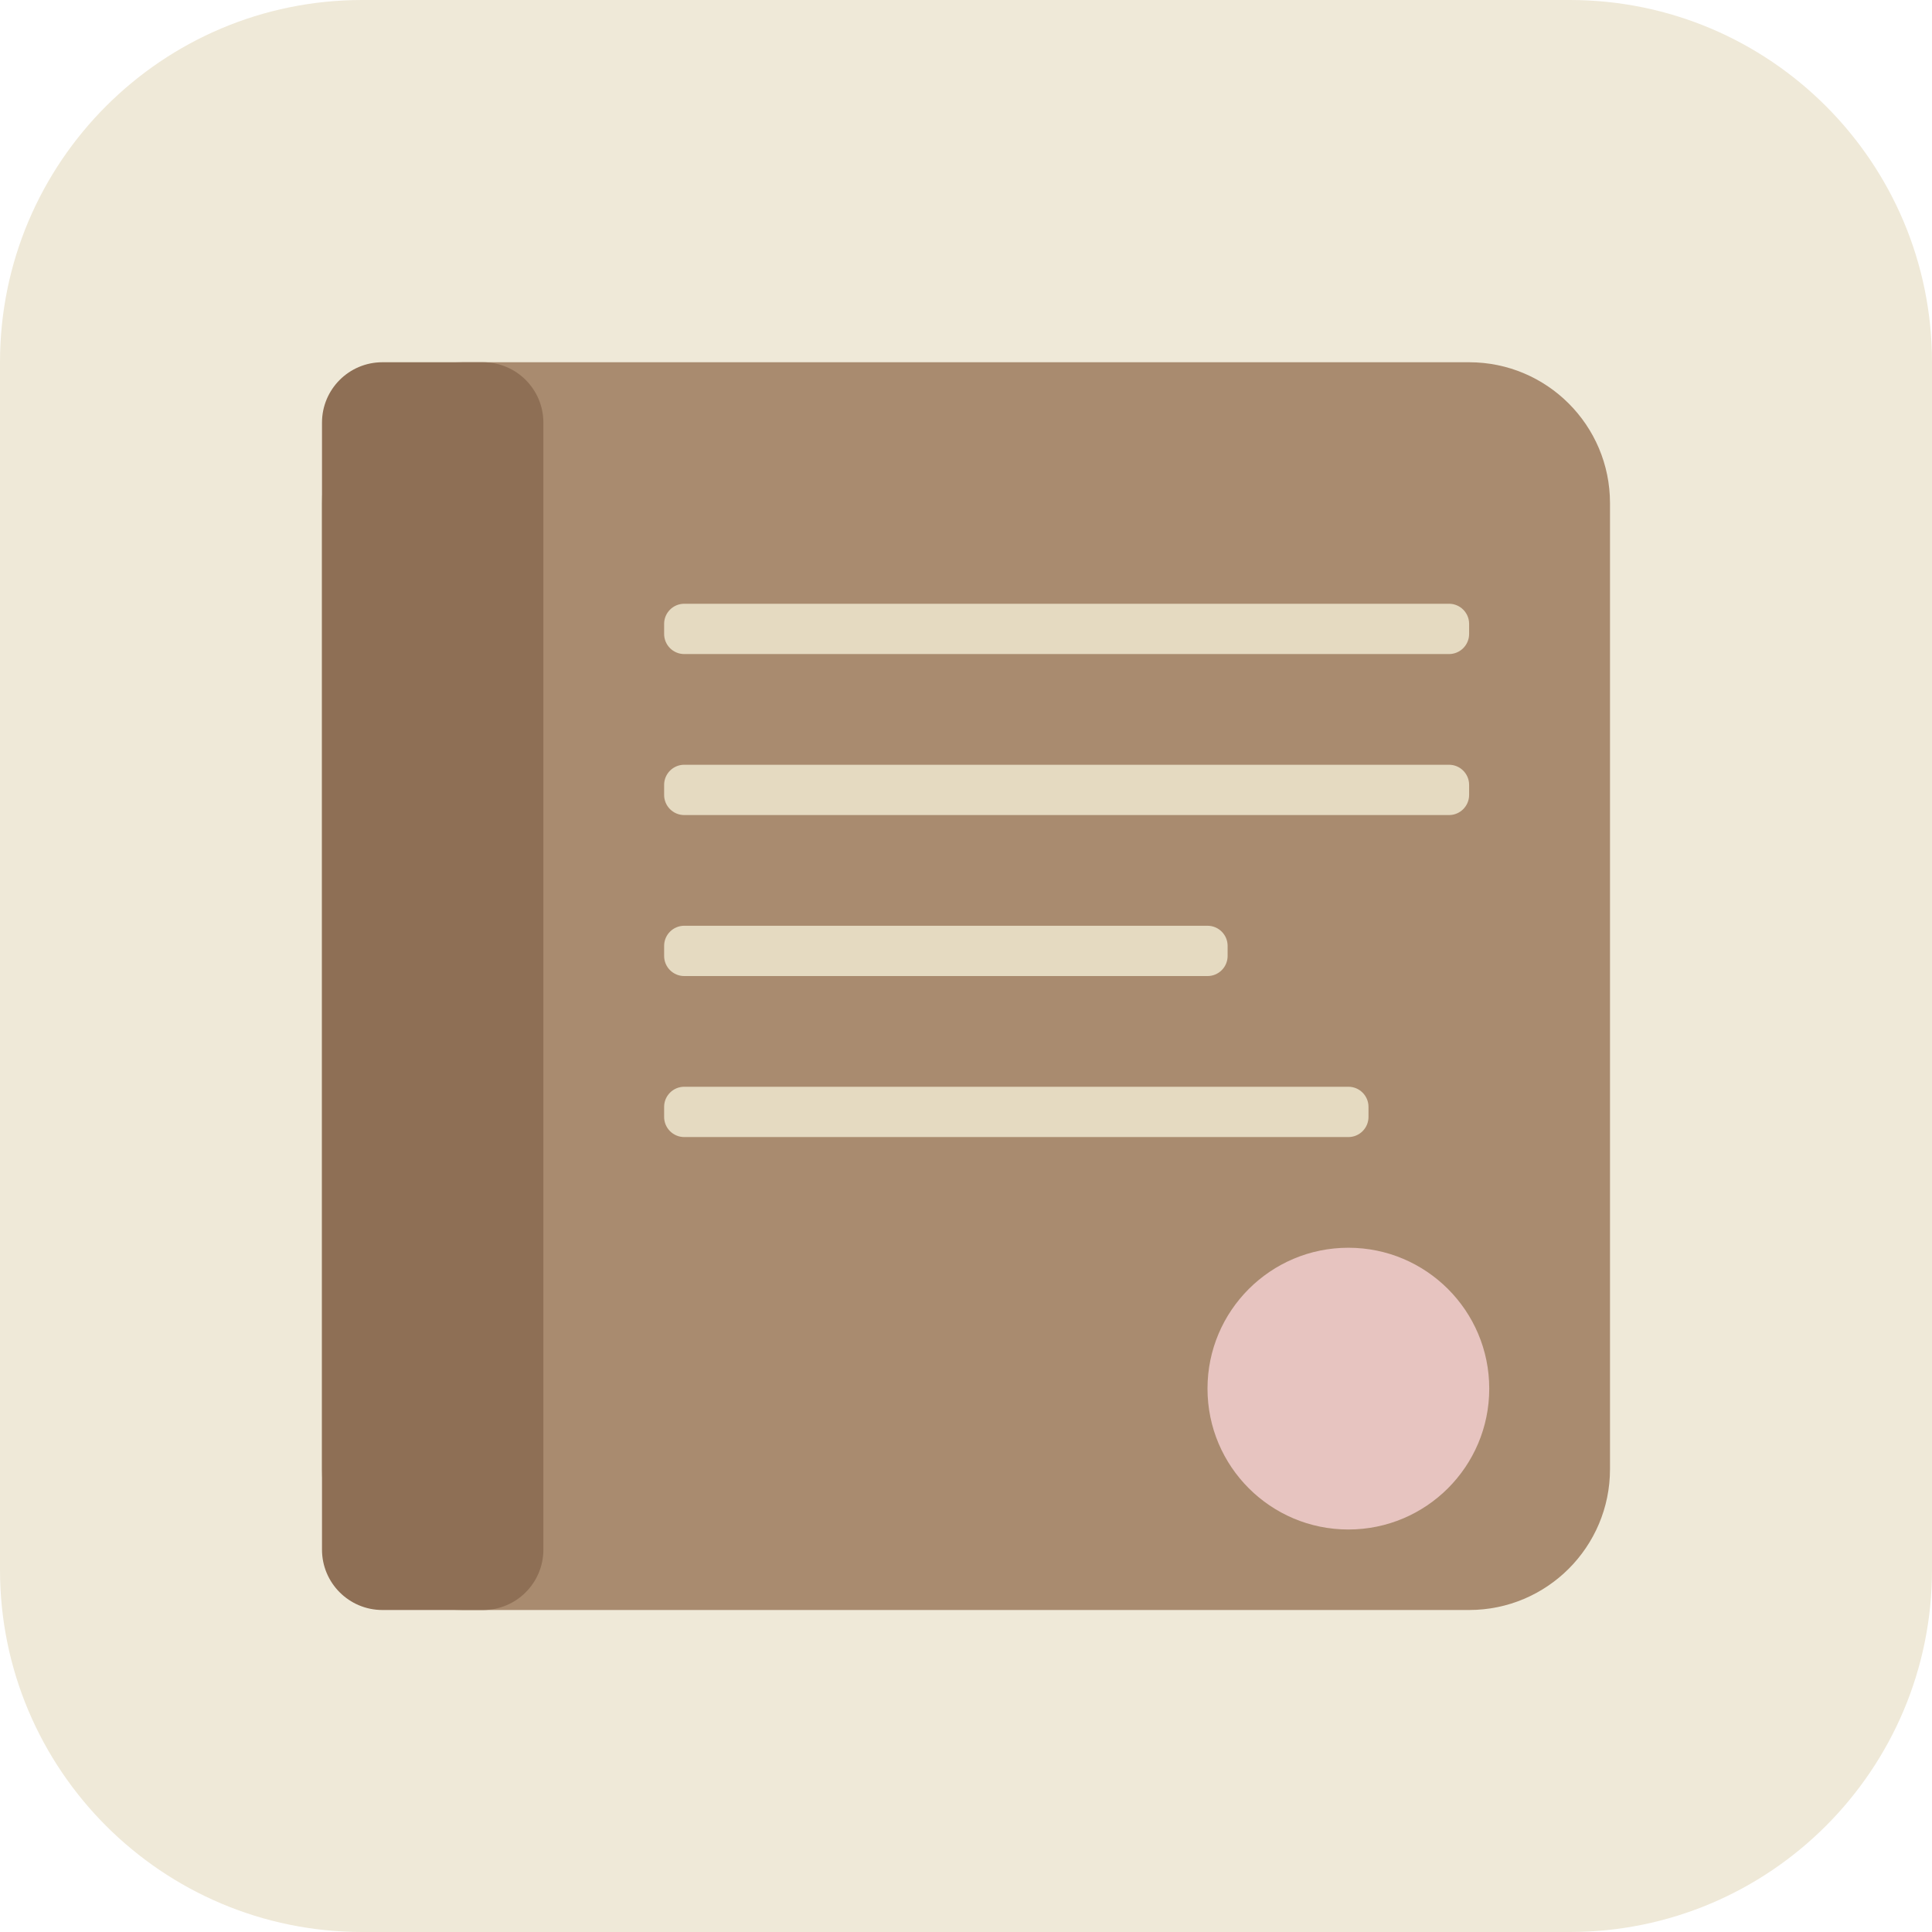
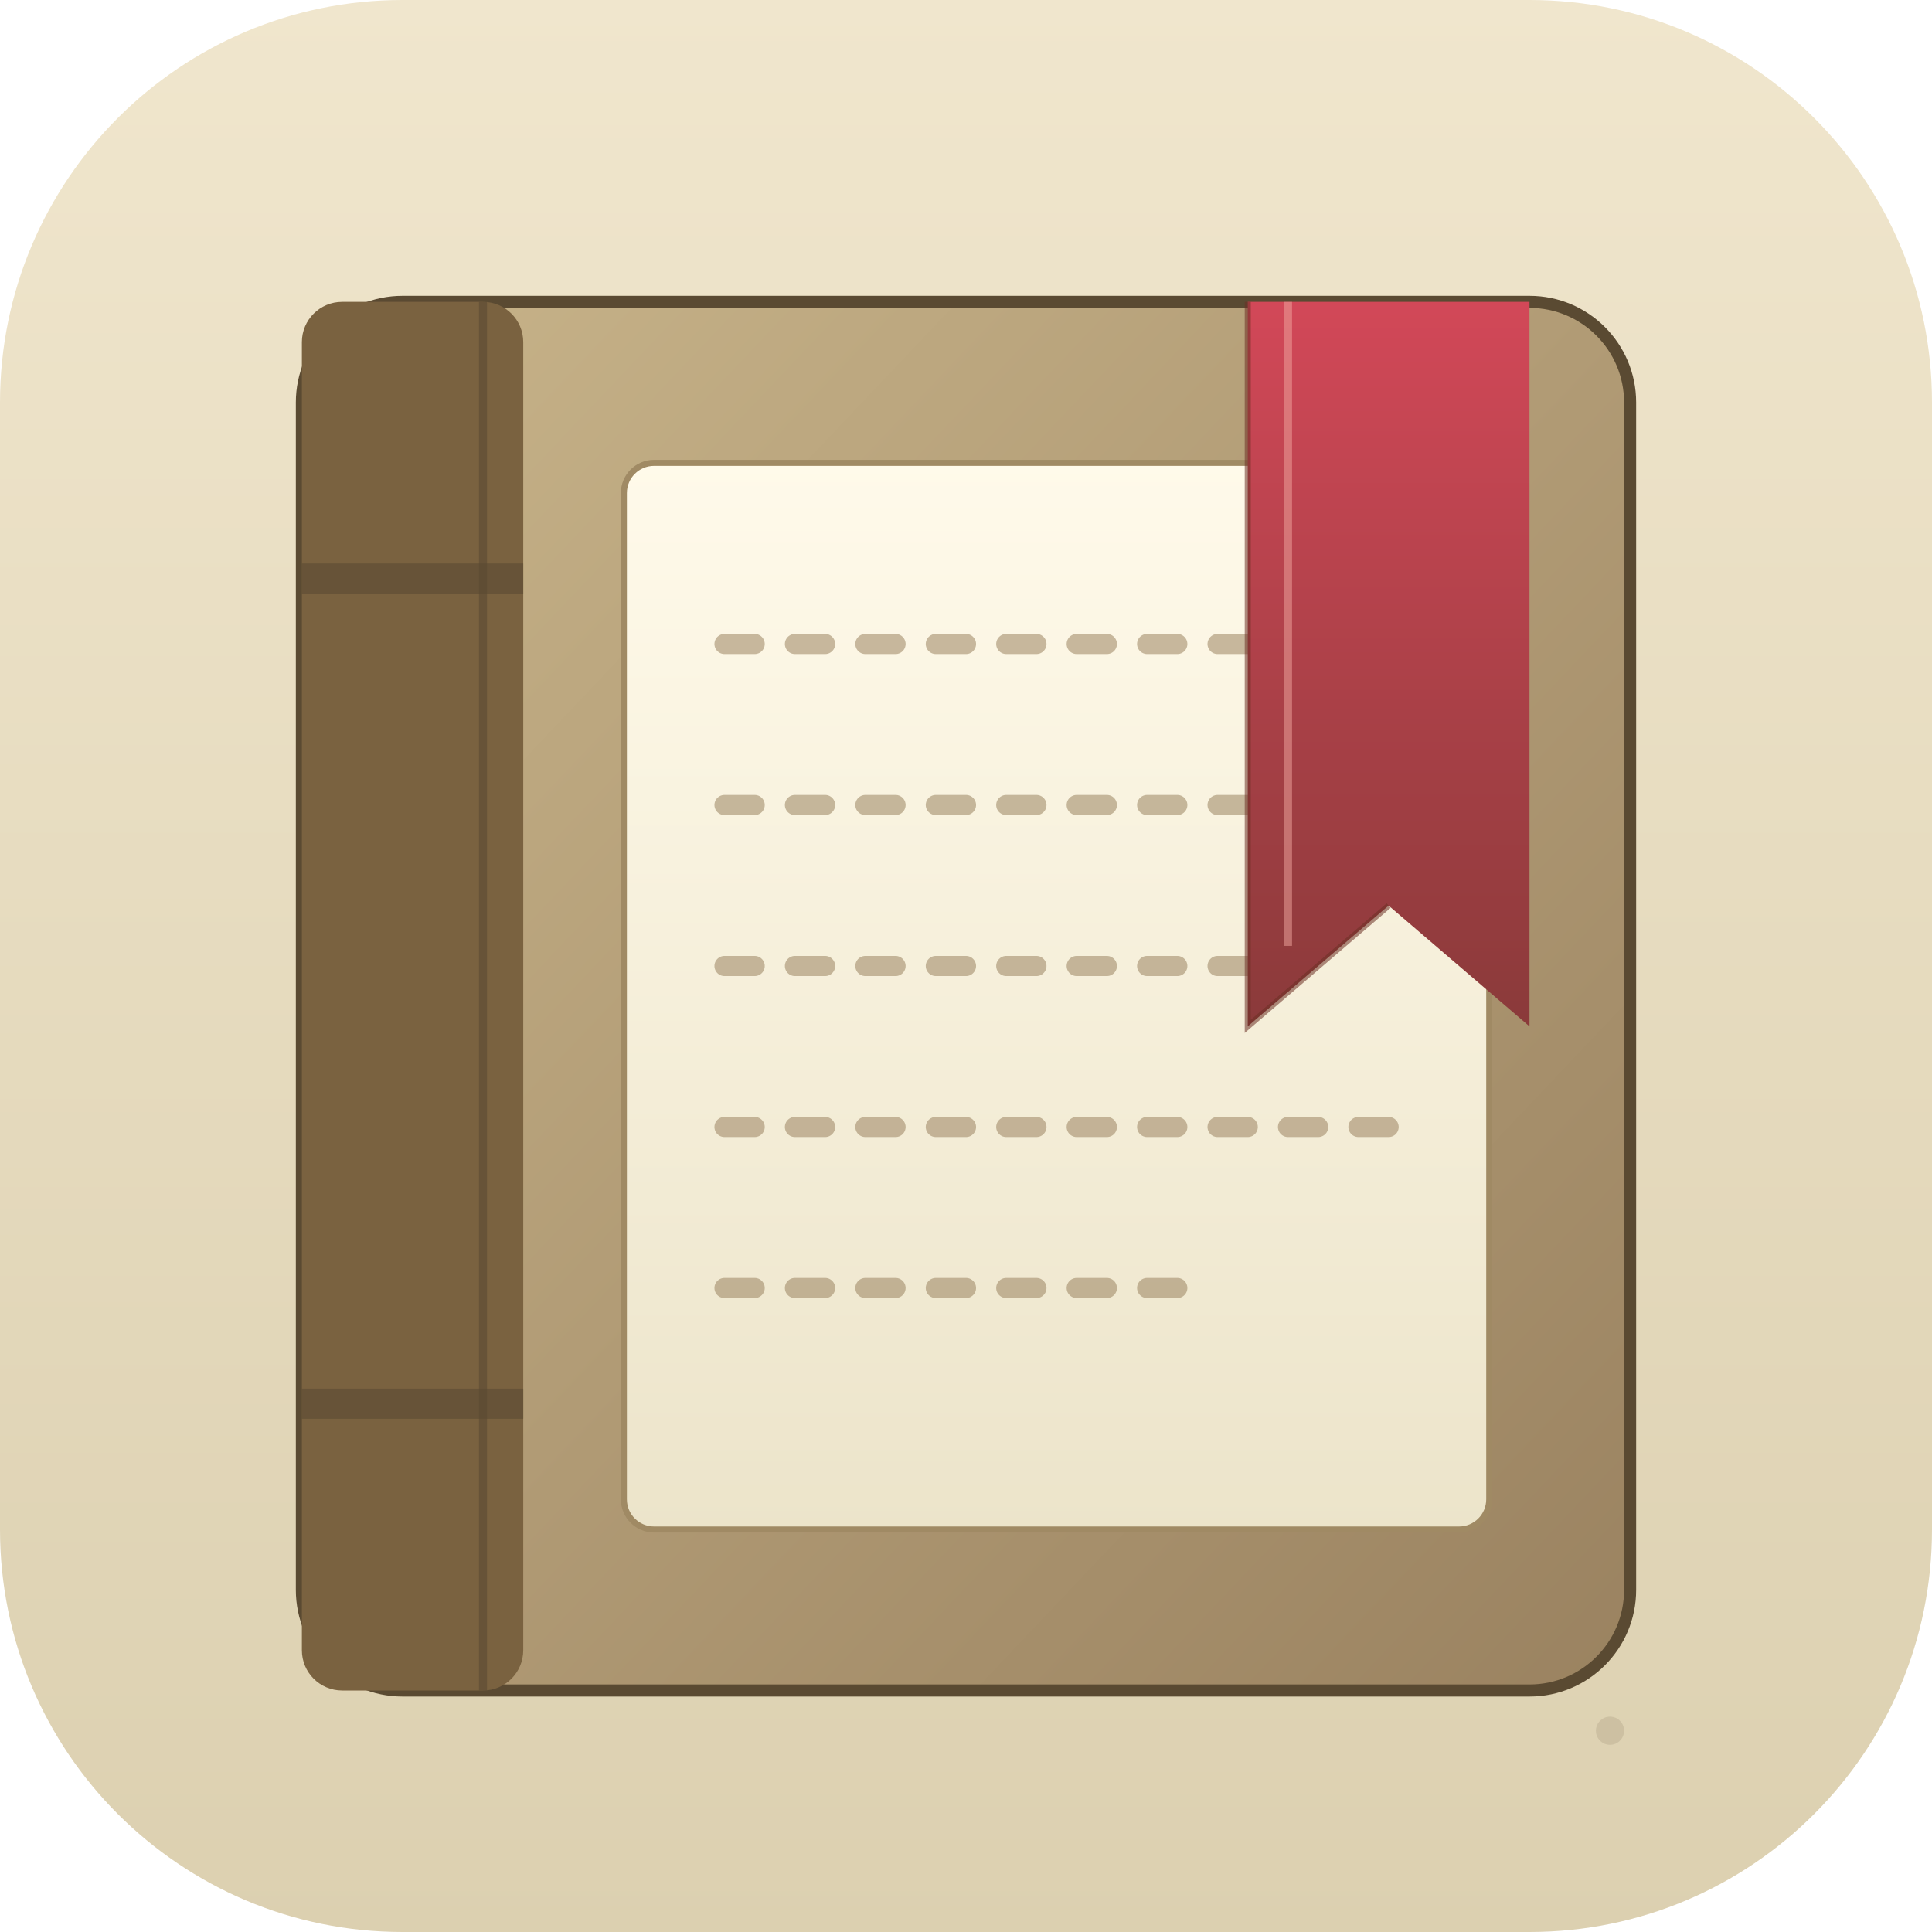
<svg xmlns="http://www.w3.org/2000/svg" viewBox="0 0 192 192">
-   <rect width="192" height="192" rx="36" fill="#efe9d8" />
-   <rect x="32" y="36" width="128" height="124" rx="14" fill="#a98b6f" />
-   <rect x="32" y="36" width="22" height="124" rx="6" fill="#8e6f55" />
-   <g fill="#f6efd8" opacity="0.78">
-     <rect x="66" y="60" width="80" height="5" rx="2" />
-     <rect x="66" y="76" width="80" height="5" rx="2" />
-     <rect x="66" y="92" width="56" height="5" rx="2" />
-     <rect x="66" y="108" width="70" height="5" rx="2" />
+   <defs>
+     <linearGradient id="ic-bg" x1="0" y1="0" x2="0" y2="1">
+       <stop offset="0" stop-color="#f0e6cd" />
+       <stop offset="1" stop-color="#dcd0b0" />
+     </linearGradient>
+     <linearGradient id="ic-cover" x1="0" y1="0" x2="1" y2="1">
+       <stop offset="0" stop-color="#c8b48a" />
+       <stop offset="1" stop-color="#9a8260" />
+     </linearGradient>
+     <linearGradient id="ic-paper" x1="0" y1="0" x2="0" y2="1">
+       <stop offset="0" stop-color="#fffaea" />
+       <stop offset="1" stop-color="#ece4ca" />
+     </linearGradient>
+     <linearGradient id="ic-ribbon" x1="0" y1="0" x2="0" y2="1">
+       <stop offset="0" stop-color="#d24858" />
+       <stop offset="1" stop-color="#8a3a3a" />
+     </linearGradient>
+   </defs>
+   <rect width="192" height="192" rx="40" fill="url(#ic-bg)" />
+   <g opacity="0.15">
+     <circle cx="40" cy="32" r="1.4" fill="#6b5a45" />
+     <circle cx="156" cy="60" r="1.6" fill="#6b5a45" />
+     <circle cx="34" cy="156" r="1.2" fill="#6b5a45" />
+     <circle cx="160" cy="172" r="1.4" fill="#6b5a45" />
  </g>
-   <circle cx="134" cy="138" r="14" fill="#e7c4c0" />
+   <rect x="30" y="30" width="132" height="138" rx="10" fill="url(#ic-cover)" stroke="#5a4a32" stroke-width="1.2" />
+   <rect x="30" y="30" width="22" height="138" rx="4" fill="#7a6240" />
+   <line x1="48" y1="30" x2="48" y2="168" stroke="#5a4a32" stroke-width="0.8" opacity="0.6" />
+   <rect x="30" y="56" width="22" height="3" fill="#5a4a32" opacity="0.6" />
+   <rect x="30" y="138" width="22" height="3" fill="#5a4a32" opacity="0.6" />
+   <rect x="62" y="46" width="86" height="106" rx="3" fill="url(#ic-paper)" stroke="#a08a64" stroke-width="0.6" />
+   <g stroke="#9a8460" stroke-width="2" stroke-linecap="round" stroke-dasharray="3 4" opacity="0.55">
+     <line x1="72" y1="64" x2="138" y2="64" />
+     <line x1="72" y1="80" x2="138" y2="80" />
+     <line x1="72" y1="96" x2="124" y2="96" />
+     <line x1="72" y1="112" x2="138" y2="112" />
+     <line x1="72" y1="128" x2="118" y2="128" />
+   </g>
+   <path d="M124 30 L124 102 L138 90 L152 102 L152 30 Z" fill="url(#ic-ribbon)" />
+   <path d="M124 30 L124 102 L138 90" fill="none" stroke="#6b2f24" stroke-width="0.6" opacity="0.55" />
+   <line x1="128" y1="30" x2="128" y2="94" stroke="#f0a8a0" stroke-width="0.8" opacity="0.5" />
</svg>
